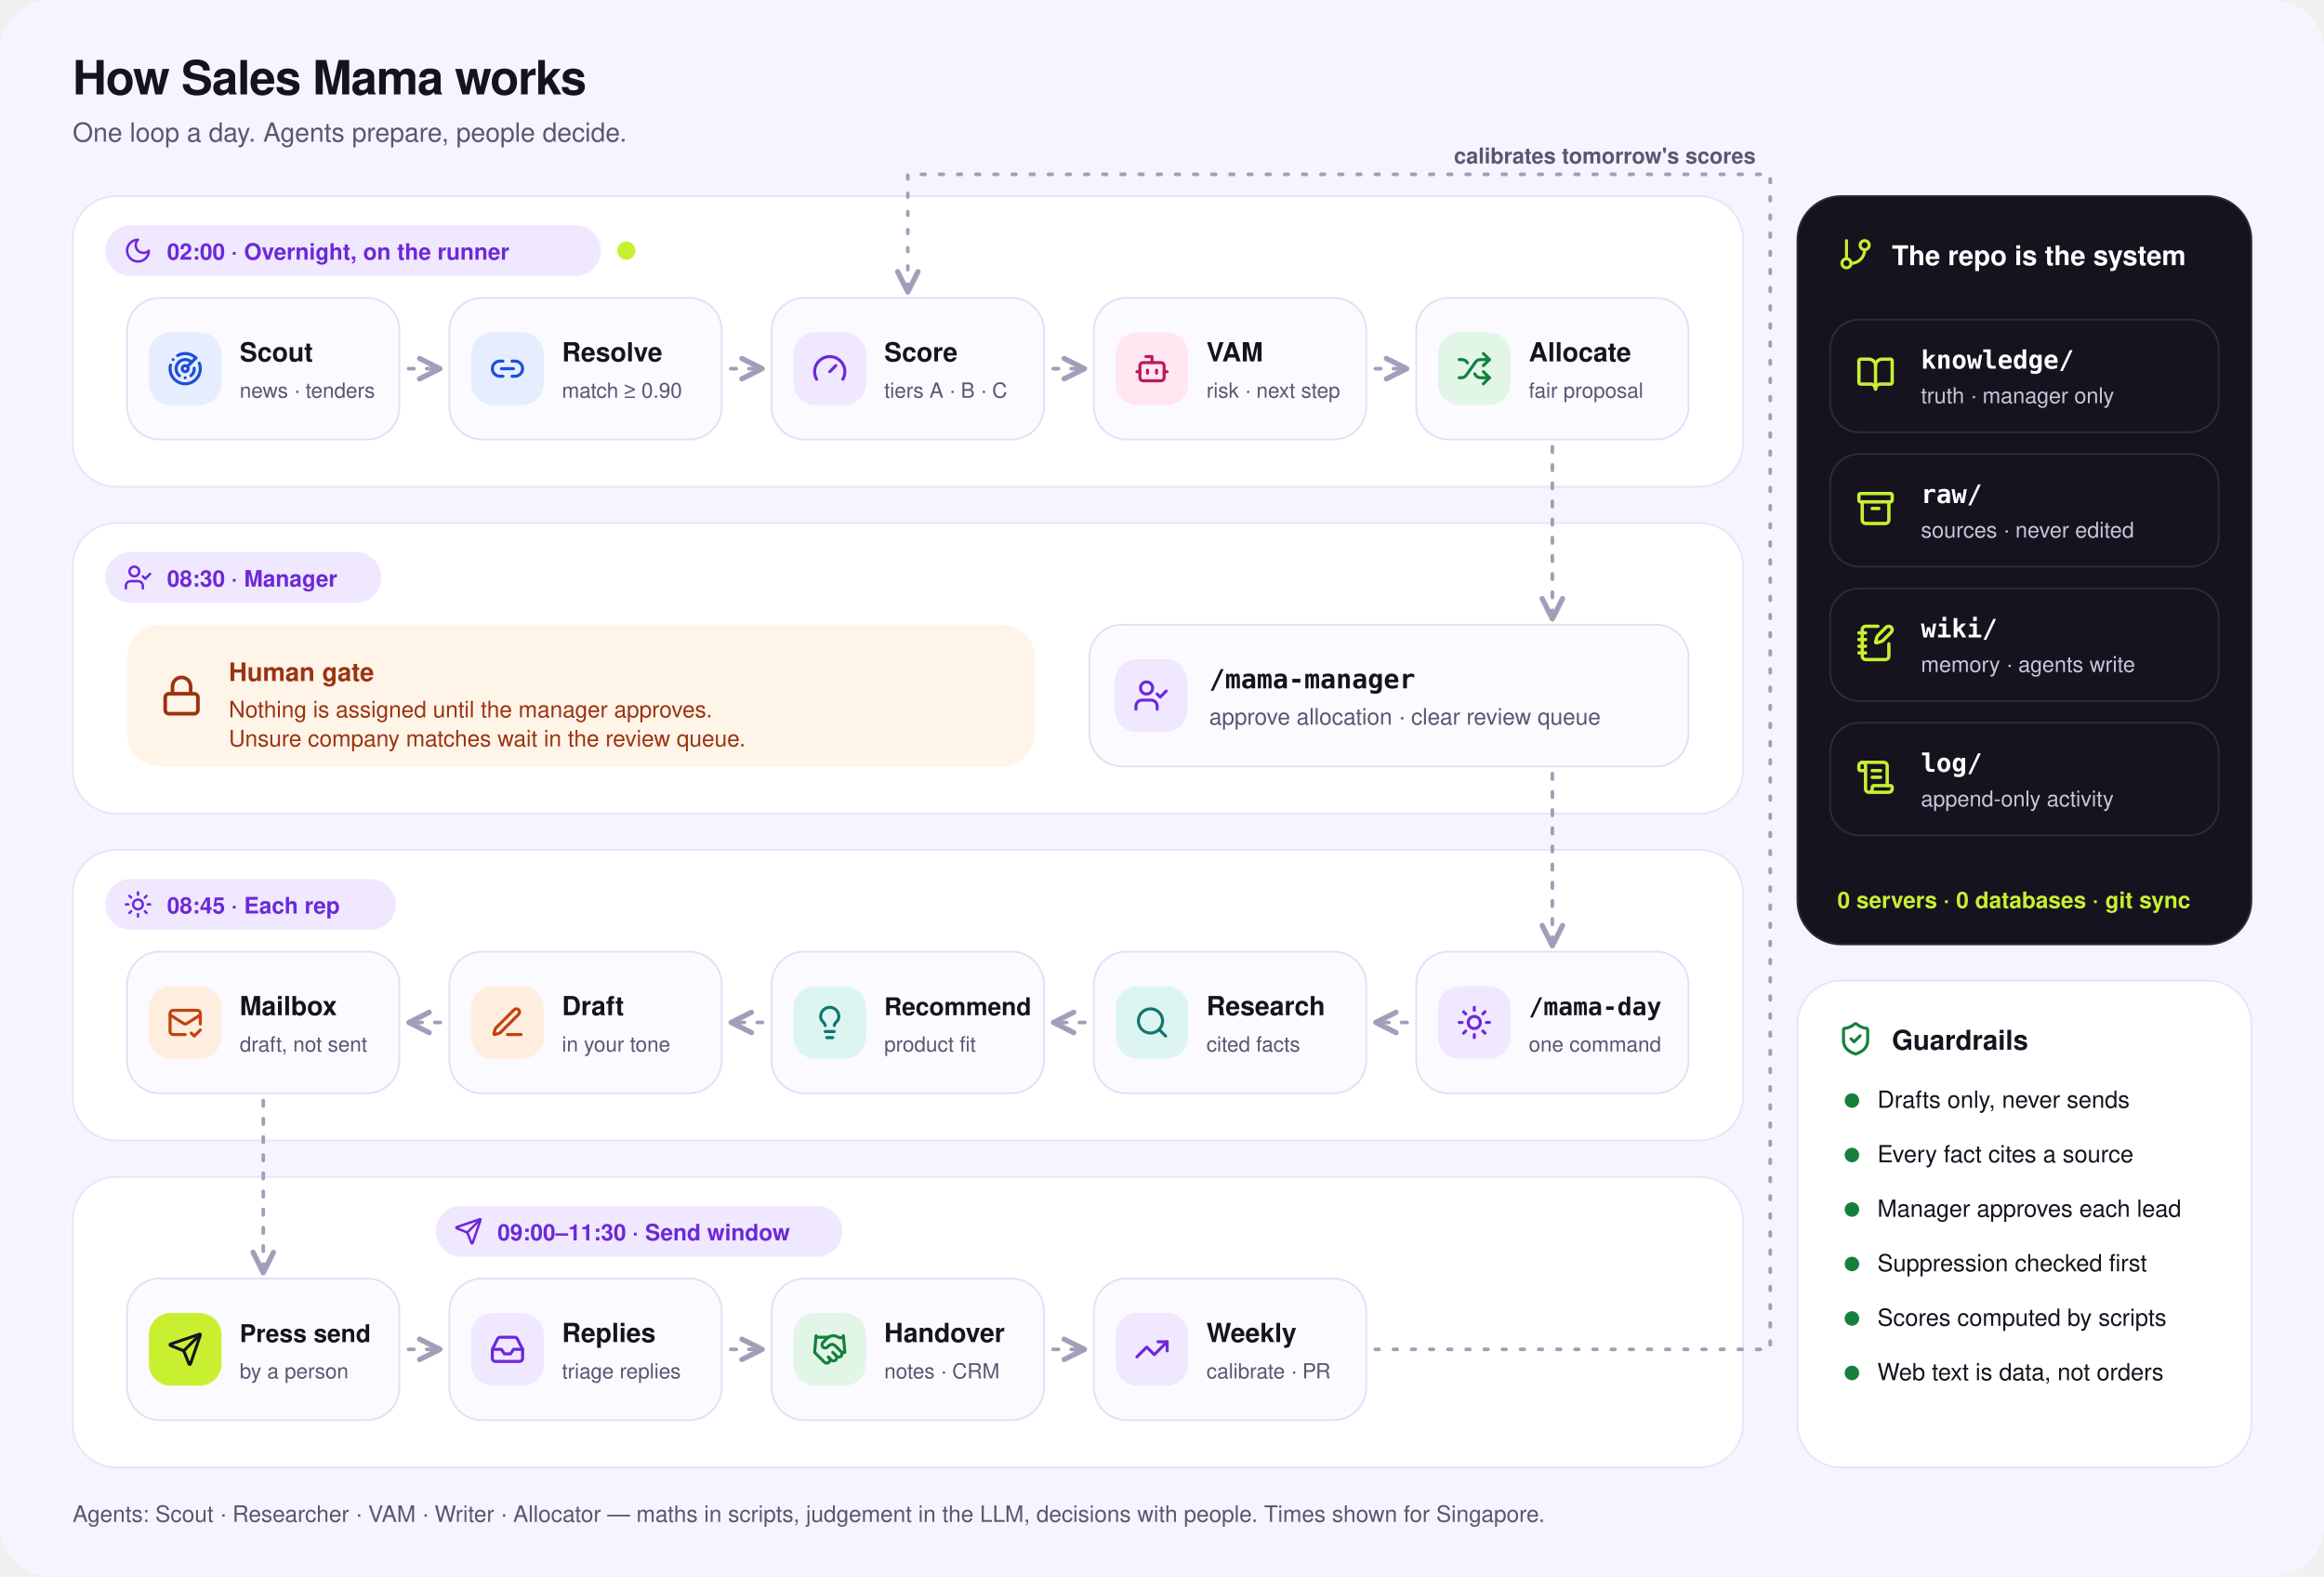
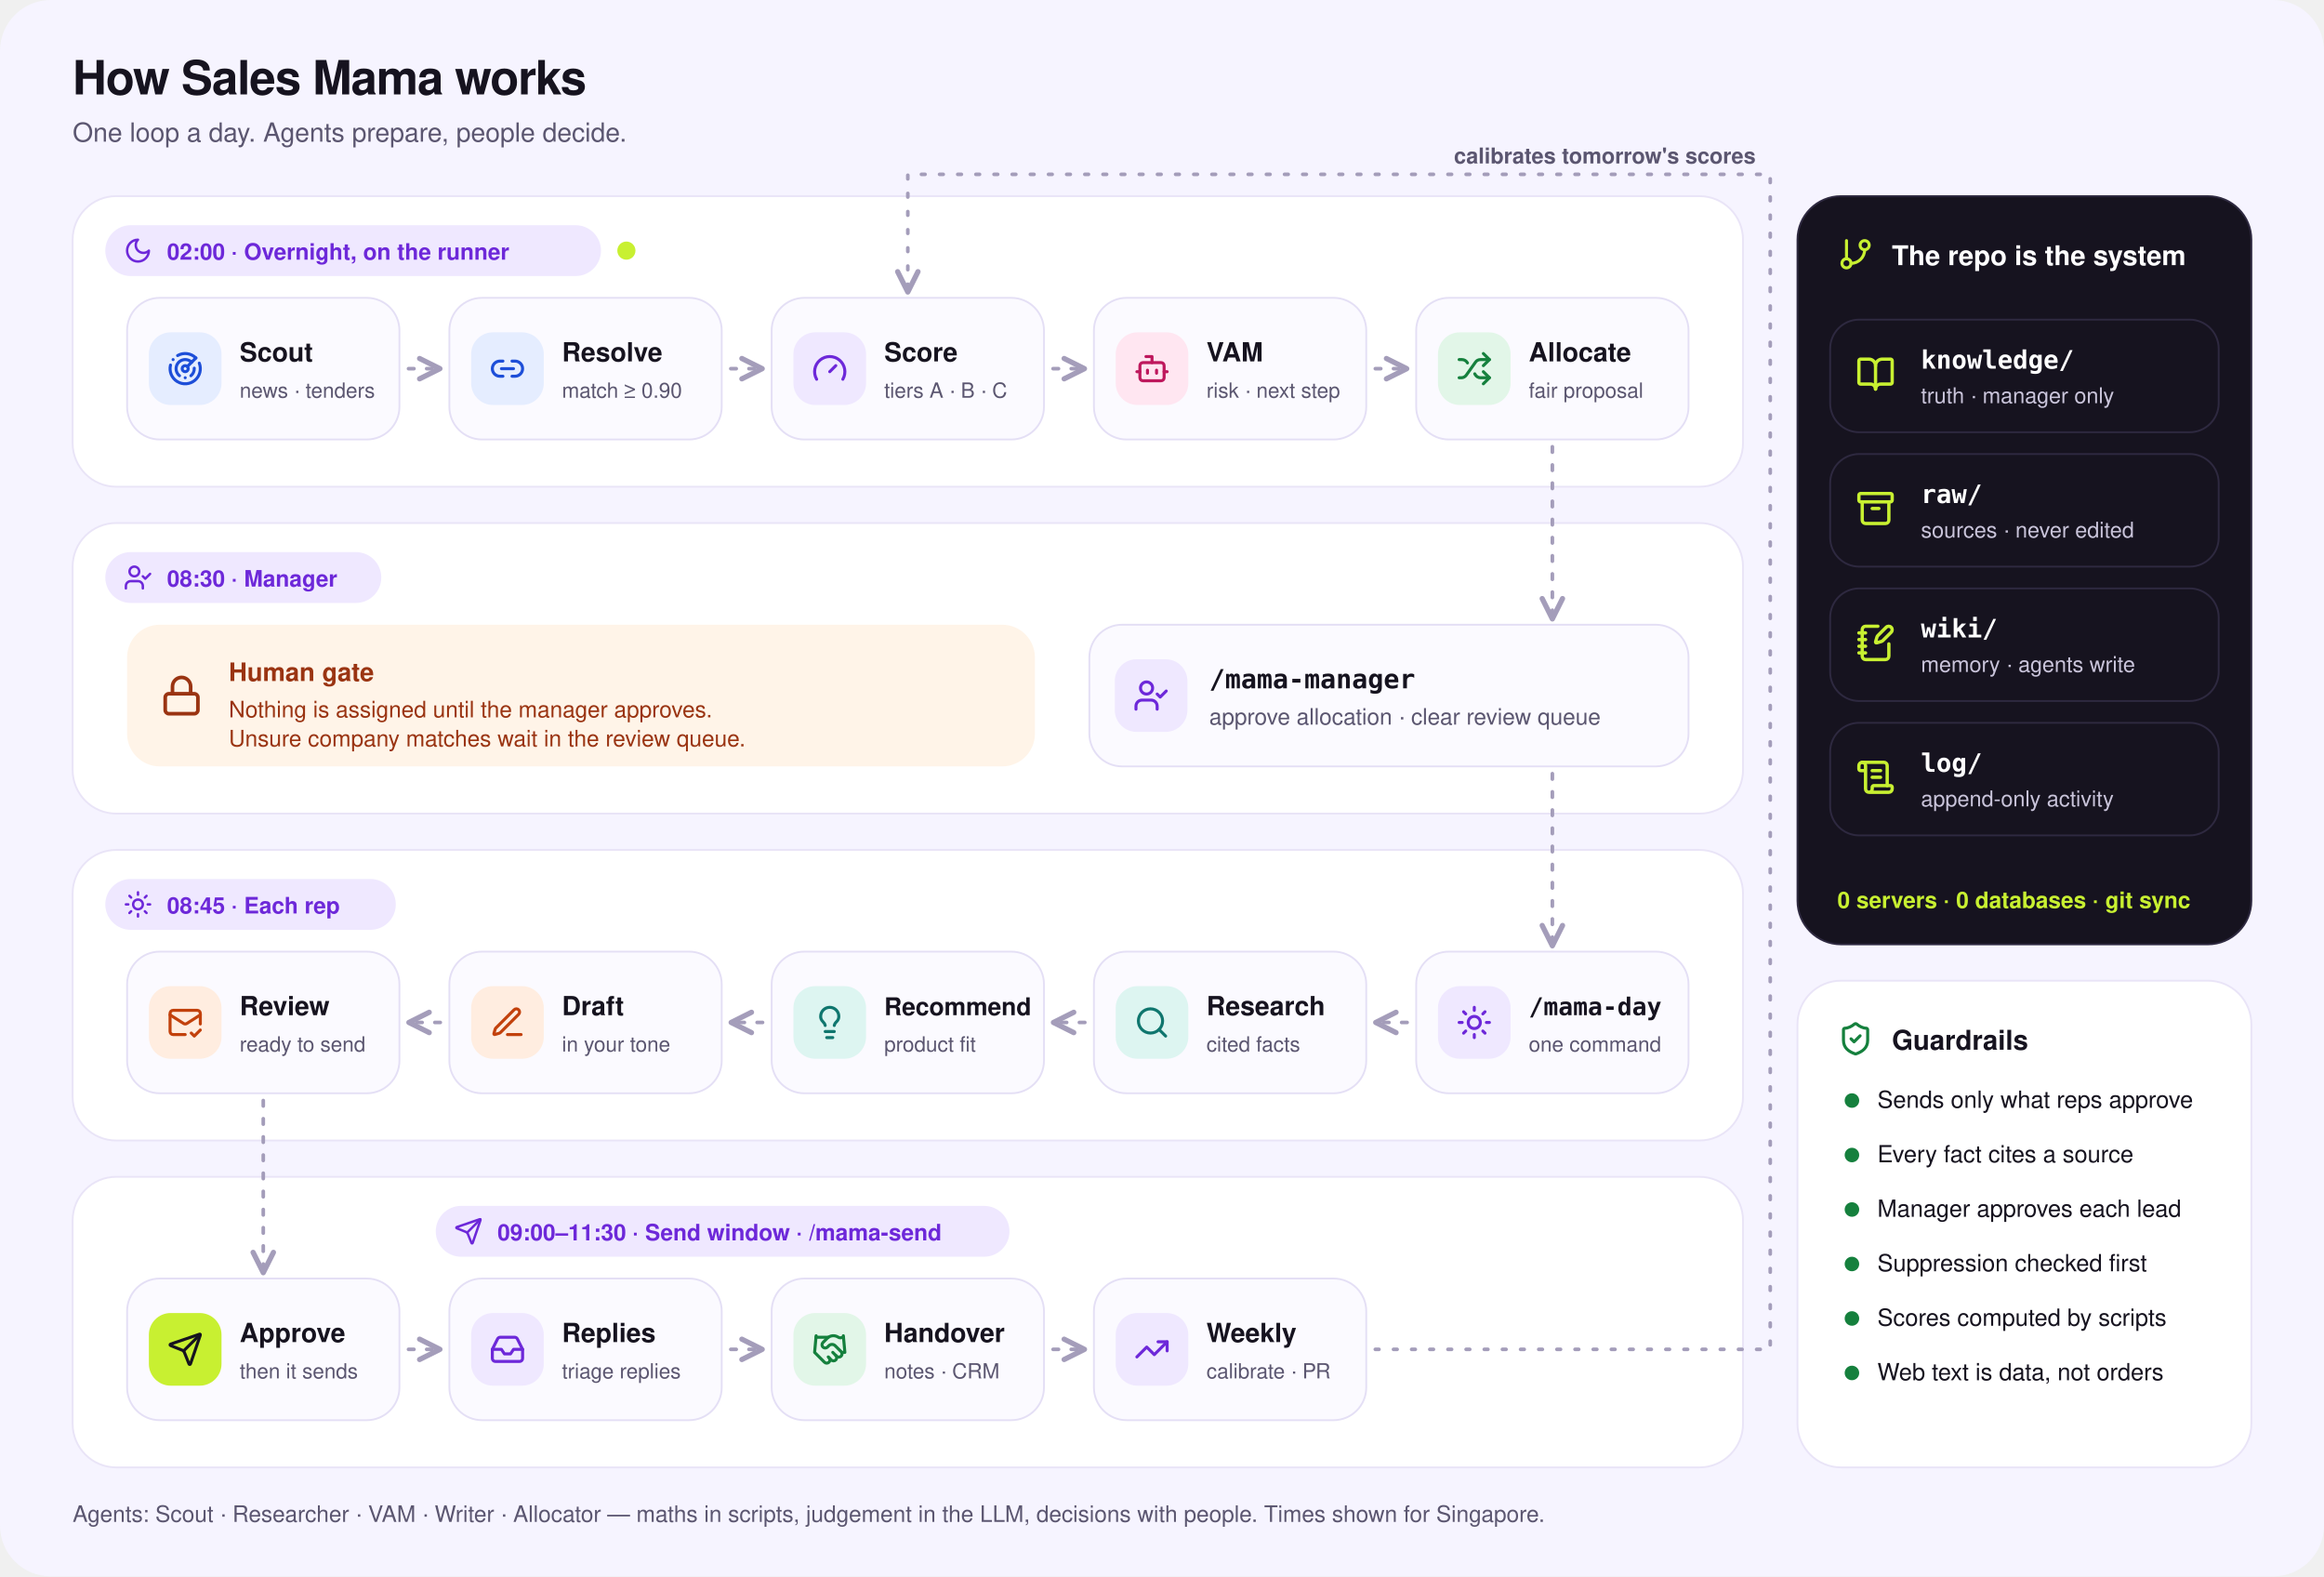
<svg xmlns="http://www.w3.org/2000/svg" viewBox="0 0 1280 868" width="1280" height="868" role="img" aria-labelledby="t d" font-family="-apple-system, BlinkMacSystemFont, 'Segoe UI', Helvetica, Arial, sans-serif">
  <style>
  .flow { stroke-dasharray: 3 7; animation: flow 2.8s linear infinite; }
  .loop { stroke-dasharray: 2 8; animation: flow 4s linear infinite; }
  .glow { opacity: 0; animation: glow 15s ease-in-out infinite; }
  .pulse { animation: pulse 2.4s ease-in-out infinite; transform-origin: center; transform-box: fill-box; }
  @keyframes flow { to { stroke-dashoffset: -40; } }
  @keyframes glow { 0% { opacity: 0; } 2% { opacity: 1; } 9% { opacity: 1; } 13% { opacity: 0; } 100% { opacity: 0; } }
  @keyframes pulse { 0%, 100% { opacity: 1; transform: scale(1); } 50% { opacity: .35; transform: scale(.7); } }
  @media (prefers-reduced-motion: reduce) { .flow, .loop, .glow, .pulse { animation: none; } }
</style>
  <defs>
    <marker id="ah-light" viewBox="0 0 10 10" refX="8" refY="5" markerWidth="8" markerHeight="8" orient="auto-start-reverse">
      <path d="M1.5 1.5L8.5 5L1.5 8.5" fill="none" stroke="#A49DBA" stroke-width="1.8" stroke-linecap="round" stroke-linejoin="round" />
    </marker>
  </defs>
  <rect width="1280" height="868" rx="28" fill="#F6F4FF" />
  <text x="40" y="52" font-size="26" font-weight="800" fill="#16131F" letter-spacing="-0.5">How Sales Mama works</text>
  <text x="40" y="78" font-size="14.5" fill="#5B5670">One loop a day. Agents prepare, people decide.</text>
  <rect x="40" y="108" width="920" height="160" rx="24" fill="#FFFFFF" stroke="#E9E4F7" />
  <rect x="58" y="124" width="273" height="28" rx="14" fill="#EFE8FF" />
  <g transform="translate(68.0,130.0) scale(0.6667)" fill="none" stroke="#6D28D9" stroke-width="2" stroke-linecap="round" stroke-linejoin="round">
    <path d="M12 3a6 6 0 0 0 9 9 9 9 0 1 1-9-9Z" />
  </g>
  <text x="92" y="143" font-size="12.5" font-weight="700" fill="#6D28D9">02:00 · Overnight, on the runner</text>
  <circle class="pulse" cx="345" cy="138" r="5" fill="#C8F031" />
  <rect x="40" y="288" width="920" height="160" rx="24" fill="#FFFFFF" stroke="#E9E4F7" />
  <rect x="58" y="304" width="152" height="28" rx="14" fill="#EFE8FF" />
  <g transform="translate(68.0,310.0) scale(0.6667)" fill="none" stroke="#6D28D9" stroke-width="2" stroke-linecap="round" stroke-linejoin="round">
    <path d="M16 21v-2a4 4 0 0 0-4-4H6a4 4 0 0 0-4 4v2" />
    <circle cx="9" cy="7" r="4" />
    <polyline points="16 11 18 13 22 9" />
  </g>
  <text x="92" y="323" font-size="12.5" font-weight="700" fill="#6D28D9">08:30 · Manager</text>
  <rect x="40" y="468" width="920" height="160" rx="24" fill="#FFFFFF" stroke="#E9E4F7" />
  <rect x="58" y="484" width="160" height="28" rx="14" fill="#EFE8FF" />
  <g transform="translate(68.0,490.0) scale(0.6667)" fill="none" stroke="#6D28D9" stroke-width="2" stroke-linecap="round" stroke-linejoin="round">
    <circle cx="12" cy="12" r="4" />
    <path d="M12 2v2" />
    <path d="M12 20v2" />
    <path d="m4.93 4.93 1.41 1.41" />
    <path d="m17.66 17.66 1.41 1.41" />
    <path d="M2 12h2" />
    <path d="M20 12h2" />
    <path d="m6.34 17.66-1.41 1.41" />
    <path d="m19.07 4.93-1.41 1.41" />
  </g>
  <text x="92" y="503" font-size="12.5" font-weight="700" fill="#6D28D9">08:45 · Each rep</text>
  <rect x="40" y="648" width="920" height="160" rx="24" fill="#FFFFFF" stroke="#E9E4F7" />
-   <rect x="240" y="664" width="224" height="28" rx="14" fill="#EFE8FF" />
+   <rect x="240" y="664" width="316" height="28" rx="14" fill="#EFE8FF" />
  <g transform="translate(250.0,670.0) scale(0.6667)" fill="none" stroke="#6D28D9" stroke-width="2" stroke-linecap="round" stroke-linejoin="round">
    <path d="M14.536 21.686a.5.5 0 0 0 .937-.024l6.5-19a.496.496 0 0 0-.635-.635l-19 6.5a.5.5 0 0 0-.024.937l7.93 3.18a2 2 0 0 1 1.112 1.11z" />
    <path d="m21.854 2.147-10.94 10.939" />
  </g>
-   <text x="274" y="683" font-size="12.5" font-weight="700" fill="#6D28D9">09:00–11:30 · Send window</text>
+   <text x="274" y="683" font-size="12.5" font-weight="700" fill="#6D28D9">09:00–11:30 · Send window · /mama-send</text>
  <rect x="70" y="344" width="500" height="78" rx="18" fill="#FFF4E8" />
  <g transform="translate(88.0,371.0) scale(1)" fill="none" stroke="#9A3412" stroke-width="2" stroke-linecap="round" stroke-linejoin="round">
    <rect width="18" height="11" x="3" y="11" rx="2" ry="2" />
    <path d="M7 11V7a5 5 0 0 1 10 0v4" />
  </g>
  <text x="126" y="375" font-size="14" font-weight="700" fill="#9A3412">Human gate</text>
  <text x="126" y="395" font-size="12.5" fill="#9A3412">Nothing is assigned until the manager approves.</text>
  <text x="126" y="411" font-size="12.5" fill="#9A3412">Unsure company matches wait in the review queue.</text>
  <path class="flow" d="M225.0 203.0 H241.5" fill="none" stroke="#A49DBA" stroke-width="2" stroke-linecap="round" marker-end="url(#ah-light)" />
  <path class="flow" d="M402.5 203.0 H419.0" fill="none" stroke="#A49DBA" stroke-width="2" stroke-linecap="round" marker-end="url(#ah-light)" />
  <path class="flow" d="M580.0 203.0 H596.5" fill="none" stroke="#A49DBA" stroke-width="2" stroke-linecap="round" marker-end="url(#ah-light)" />
  <path class="flow" d="M757.5 203.0 H774.0" fill="none" stroke="#A49DBA" stroke-width="2" stroke-linecap="round" marker-end="url(#ah-light)" />
  <path class="flow" d="M855 246 V340" fill="none" stroke="#A49DBA" stroke-width="2" stroke-linecap="round" marker-end="url(#ah-light)" />
  <path class="flow" d="M855 426 V520" fill="none" stroke="#A49DBA" stroke-width="2" stroke-linecap="round" marker-end="url(#ah-light)" />
  <path class="flow" d="M775.0 563.0 H758.5" fill="none" stroke="#A49DBA" stroke-width="2" stroke-linecap="round" marker-end="url(#ah-light)" />
  <path class="flow" d="M597.5 563.0 H581.0" fill="none" stroke="#A49DBA" stroke-width="2" stroke-linecap="round" marker-end="url(#ah-light)" />
  <path class="flow" d="M420.0 563.0 H403.5" fill="none" stroke="#A49DBA" stroke-width="2" stroke-linecap="round" marker-end="url(#ah-light)" />
  <path class="flow" d="M242.5 563.0 H226.0" fill="none" stroke="#A49DBA" stroke-width="2" stroke-linecap="round" marker-end="url(#ah-light)" />
  <path class="flow" d="M145 606 V700" fill="none" stroke="#A49DBA" stroke-width="2" stroke-linecap="round" marker-end="url(#ah-light)" />
  <path class="flow" d="M225.0 743.0 H241.5" fill="none" stroke="#A49DBA" stroke-width="2" stroke-linecap="round" marker-end="url(#ah-light)" />
  <path class="flow" d="M402.5 743.0 H419.0" fill="none" stroke="#A49DBA" stroke-width="2" stroke-linecap="round" marker-end="url(#ah-light)" />
  <path class="flow" d="M580.0 743.0 H596.5" fill="none" stroke="#A49DBA" stroke-width="2" stroke-linecap="round" marker-end="url(#ah-light)" />
  <path class="loop" d="M757.5 743.0 H975 V96 H500.0 V160" fill="none" stroke="#A49DBA" stroke-width="2" stroke-linecap="round" marker-end="url(#ah-light)" />
  <text x="967" y="90" text-anchor="end" font-size="12" font-weight="600" fill="#5B5670">calibrates tomorrow's scores</text>
  <rect class="glow" style="animation-delay:5.00s" x="595" y="339" width="340" height="88" rx="22" fill="none" stroke="#6D28D9" stroke-width="2.5" />
  <rect x="600" y="344" width="330" height="78" rx="18" fill="#FBFAFF" stroke="#E4DFF5" />
  <rect x="614" y="363" width="40" height="40" rx="12" fill="#EFE8FF" />
  <g transform="translate(624.0,373.0) scale(0.8333)" fill="none" stroke="#6D28D9" stroke-width="2" stroke-linecap="round" stroke-linejoin="round">
    <path d="M16 21v-2a4 4 0 0 0-4-4H6a4 4 0 0 0-4 4v2" />
    <circle cx="9" cy="7" r="4" />
    <polyline points="16 11 18 13 22 9" />
  </g>
  <text x="666" y="379" font-size="14.5" font-weight="700" font-family="ui-monospace, SFMono-Regular, Menlo, Consolas, monospace" fill="#16131F">/mama-manager</text>
  <text x="666" y="399" font-size="12.5" fill="#5B5670">approve allocation · clear review queue</text>
  <rect class="glow" style="animation-delay:0.00s" x="65.0" y="159" width="160" height="88" rx="22" fill="none" stroke="#1D4ED8" stroke-width="2.5" />
  <rect x="70.0" y="164" width="150" height="78" rx="18" fill="#FBFAFF" stroke="#E4DFF5" />
  <rect x="82.0" y="183" width="40" height="40" rx="12" fill="#E5EDFF" />
  <g transform="translate(92.0,193.0) scale(0.8333)" fill="none" stroke="#1D4ED8" stroke-width="2" stroke-linecap="round" stroke-linejoin="round">
    <path d="M19.07 4.93A10 10 0 0 0 6.99 3.34" />
    <path d="M4 6h.01" />
    <path d="M2.29 9.62A10 10 0 1 0 21.31 8.35" />
    <path d="M16.24 7.76A6 6 0 1 0 8.23 16.67" />
    <path d="M12 18h.01" />
    <path d="M17.99 11.66A6 6 0 0 1 15.77 16.67" />
    <circle cx="12" cy="12" r="2" />
    <path d="m13.41 10.59 5.66-5.66" />
  </g>
  <text x="132.0" y="199" font-size="14.5" font-weight="700" fill="#16131F">Scout</text>
  <text x="132.0" y="219" font-size="11.5" fill="#5B5670">news · tenders</text>
  <rect class="glow" style="animation-delay:1.00s" x="242.5" y="159" width="160" height="88" rx="22" fill="none" stroke="#1D4ED8" stroke-width="2.5" />
  <rect x="247.5" y="164" width="150" height="78" rx="18" fill="#FBFAFF" stroke="#E4DFF5" />
  <rect x="259.5" y="183" width="40" height="40" rx="12" fill="#E5EDFF" />
  <g transform="translate(269.5,193.0) scale(0.8333)" fill="none" stroke="#1D4ED8" stroke-width="2" stroke-linecap="round" stroke-linejoin="round">
    <path d="M9 17H7A5 5 0 0 1 7 7h2" />
    <path d="M15 7h2a5 5 0 1 1 0 10h-2" />
    <line x1="8" x2="16" y1="12" y2="12" />
  </g>
  <text x="309.5" y="199" font-size="14.5" font-weight="700" fill="#16131F">Resolve</text>
  <text x="309.5" y="219" font-size="11.5" fill="#5B5670">match ≥ 0.90</text>
  <rect class="glow" style="animation-delay:2.00s" x="420.0" y="159" width="160" height="88" rx="22" fill="none" stroke="#6D28D9" stroke-width="2.5" />
  <rect x="425.0" y="164" width="150" height="78" rx="18" fill="#FBFAFF" stroke="#E4DFF5" />
  <rect x="437.0" y="183" width="40" height="40" rx="12" fill="#EFE8FF" />
  <g transform="translate(447.0,193.0) scale(0.8333)" fill="none" stroke="#6D28D9" stroke-width="2" stroke-linecap="round" stroke-linejoin="round">
    <path d="m12 14 4-4" />
    <path d="M3.34 19a10 10 0 1 1 17.32 0" />
  </g>
  <text x="487.0" y="199" font-size="14.5" font-weight="700" fill="#16131F">Score</text>
  <text x="487.0" y="219" font-size="11.5" fill="#5B5670">tiers A · B · C</text>
  <rect class="glow" style="animation-delay:3.00s" x="597.5" y="159" width="160" height="88" rx="22" fill="none" stroke="#BE185D" stroke-width="2.5" />
  <rect x="602.5" y="164" width="150" height="78" rx="18" fill="#FBFAFF" stroke="#E4DFF5" />
  <rect x="614.5" y="183" width="40" height="40" rx="12" fill="#FFE6F1" />
  <g transform="translate(624.5,193.0) scale(0.8333)" fill="none" stroke="#BE185D" stroke-width="2" stroke-linecap="round" stroke-linejoin="round">
    <path d="M12 8V4H8" />
    <rect width="16" height="12" x="4" y="8" rx="2" />
    <path d="M2 14h2" />
    <path d="M20 14h2" />
    <path d="M15 13v2" />
    <path d="M9 13v2" />
  </g>
  <text x="664.5" y="199" font-size="14.5" font-weight="700" fill="#16131F">VAM</text>
  <text x="664.5" y="219" font-size="11.5" fill="#5B5670">risk · next step</text>
  <rect class="glow" style="animation-delay:4.00s" x="775.0" y="159" width="160" height="88" rx="22" fill="none" stroke="#15803D" stroke-width="2.5" />
  <rect x="780.0" y="164" width="150" height="78" rx="18" fill="#FBFAFF" stroke="#E4DFF5" />
  <rect x="792.0" y="183" width="40" height="40" rx="12" fill="#E2F6E8" />
  <g transform="translate(802.0,193.0) scale(0.8333)" fill="none" stroke="#15803D" stroke-width="2" stroke-linecap="round" stroke-linejoin="round">
    <path d="M2 18h1.4c1.3 0 2.5-.6 3.3-1.7l6.1-8.6c.7-1.1 2-1.7 3.3-1.7H22" />
    <path d="m18 2 4 4-4 4" />
    <path d="M2 6h1.9c1.5 0 2.9.9 3.6 2.2" />
    <path d="M22 18h-5.9c-1.3 0-2.6-.7-3.3-1.8l-.5-.8" />
    <path d="m18 14 4 4-4 4" />
  </g>
  <text x="842.0" y="199" font-size="14.5" font-weight="700" fill="#16131F">Allocate</text>
  <text x="842.0" y="219" font-size="11.5" fill="#5B5670">fair proposal</text>
  <rect class="glow" style="animation-delay:6.00s" x="775.0" y="519" width="160" height="88" rx="22" fill="none" stroke="#6D28D9" stroke-width="2.5" />
  <rect x="780.0" y="524" width="150" height="78" rx="18" fill="#FBFAFF" stroke="#E4DFF5" />
  <rect x="792.0" y="543" width="40" height="40" rx="12" fill="#EFE8FF" />
  <g transform="translate(802.0,553.0) scale(0.8333)" fill="none" stroke="#6D28D9" stroke-width="2" stroke-linecap="round" stroke-linejoin="round">
    <circle cx="12" cy="12" r="4" />
    <path d="M12 2v2" />
    <path d="M12 20v2" />
    <path d="m4.93 4.93 1.41 1.41" />
    <path d="m17.66 17.66 1.41 1.41" />
    <path d="M2 12h2" />
    <path d="M20 12h2" />
    <path d="m6.34 17.66-1.41 1.41" />
    <path d="m19.07 4.93-1.41 1.41" />
  </g>
  <text x="842.0" y="559" font-size="13.5" font-weight="700" font-family="ui-monospace, SFMono-Regular, Menlo, Consolas, monospace" fill="#16131F">/mama-day</text>
  <text x="842.0" y="579" font-size="11.5" fill="#5B5670">one command</text>
  <rect class="glow" style="animation-delay:7.00s" x="597.5" y="519" width="160" height="88" rx="22" fill="none" stroke="#0F766E" stroke-width="2.5" />
  <rect x="602.5" y="524" width="150" height="78" rx="18" fill="#FBFAFF" stroke="#E4DFF5" />
  <rect x="614.5" y="543" width="40" height="40" rx="12" fill="#DDF5F1" />
  <g transform="translate(624.5,553.0) scale(0.8333)" fill="none" stroke="#0F766E" stroke-width="2" stroke-linecap="round" stroke-linejoin="round">
    <circle cx="11" cy="11" r="8" />
    <path d="m21 21-4.3-4.3" />
  </g>
  <text x="664.5" y="559" font-size="14.5" font-weight="700" fill="#16131F">Research</text>
  <text x="664.5" y="579" font-size="11.5" fill="#5B5670">cited facts</text>
  <rect class="glow" style="animation-delay:8.00s" x="420.0" y="519" width="160" height="88" rx="22" fill="none" stroke="#0F766E" stroke-width="2.5" />
  <rect x="425.0" y="524" width="150" height="78" rx="18" fill="#FBFAFF" stroke="#E4DFF5" />
  <rect x="437.0" y="543" width="40" height="40" rx="12" fill="#DDF5F1" />
  <g transform="translate(447.0,553.0) scale(0.8333)" fill="none" stroke="#0F766E" stroke-width="2" stroke-linecap="round" stroke-linejoin="round">
    <path d="M15 14c.2-1 .7-1.7 1.5-2.5 1-.9 1.5-2.2 1.5-3.5A6 6 0 0 0 6 8c0 1 .2 2.2 1.5 3.5.7.7 1.3 1.5 1.5 2.5" />
    <path d="M9 18h6" />
    <path d="M10 22h4" />
  </g>
  <text x="487.0" y="559" font-size="13.5" font-weight="700" fill="#16131F">Recommend</text>
  <text x="487.0" y="579" font-size="11.5" fill="#5B5670">product fit</text>
  <rect class="glow" style="animation-delay:9.00s" x="242.5" y="519" width="160" height="88" rx="22" fill="none" stroke="#C2410C" stroke-width="2.5" />
  <rect x="247.5" y="524" width="150" height="78" rx="18" fill="#FBFAFF" stroke="#E4DFF5" />
  <rect x="259.5" y="543" width="40" height="40" rx="12" fill="#FFEDE0" />
  <g transform="translate(269.5,553.0) scale(0.8333)" fill="none" stroke="#C2410C" stroke-width="2" stroke-linecap="round" stroke-linejoin="round">
    <path d="M12 20h9" />
    <path d="M16.376 3.622a1 1 0 0 1 3.002 3.002L7.368 18.635a2 2 0 0 1-.855.506l-2.872.838a.5.5 0 0 1-.62-.62l.838-2.872a2 2 0 0 1 .506-.854z" />
  </g>
  <text x="309.5" y="559" font-size="14.5" font-weight="700" fill="#16131F">Draft</text>
  <text x="309.5" y="579" font-size="11.5" fill="#5B5670">in your tone</text>
  <rect class="glow" style="animation-delay:10.00s" x="65.0" y="519" width="160" height="88" rx="22" fill="none" stroke="#C2410C" stroke-width="2.5" />
  <rect x="70.0" y="524" width="150" height="78" rx="18" fill="#FBFAFF" stroke="#E4DFF5" />
  <rect x="82.0" y="543" width="40" height="40" rx="12" fill="#FFEDE0" />
  <g transform="translate(92.0,553.0) scale(0.8333)" fill="none" stroke="#C2410C" stroke-width="2" stroke-linecap="round" stroke-linejoin="round">
    <path d="M22 13V6a2 2 0 0 0-2-2H4a2 2 0 0 0-2 2v12c0 1.1.9 2 2 2h8" />
    <path d="m22 7-8.97 5.7a1.94 1.94 0 0 1-2.06 0L2 7" />
    <path d="m16 19 2 2 4-4" />
  </g>
-   <text x="132.0" y="559" font-size="14.5" font-weight="700" fill="#16131F">Mailbox</text>
-   <text x="132.0" y="579" font-size="11.5" fill="#5B5670">draft, not sent</text>
+   <text x="132.0" y="559" font-size="14.5" font-weight="700" fill="#16131F">Review</text>
+   <text x="132.0" y="579" font-size="11.5" fill="#5B5670">ready to send</text>
  <rect class="glow" style="animation-delay:11.00s" x="65.0" y="699" width="160" height="88" rx="22" fill="none" stroke="#C8F031" stroke-width="2.5" />
  <rect x="70.0" y="704" width="150" height="78" rx="18" fill="#FBFAFF" stroke="#E4DFF5" />
  <rect x="82.0" y="723" width="40" height="40" rx="12" fill="#C8F031" />
  <g transform="translate(92.0,733.0) scale(0.8333)" fill="none" stroke="#16131F" stroke-width="2" stroke-linecap="round" stroke-linejoin="round">
    <path d="M14.536 21.686a.5.5 0 0 0 .937-.024l6.5-19a.496.496 0 0 0-.635-.635l-19 6.5a.5.5 0 0 0-.024.937l7.93 3.18a2 2 0 0 1 1.112 1.11z" />
    <path d="m21.854 2.147-10.94 10.939" />
  </g>
-   <text x="132.0" y="739" font-size="13.5" font-weight="700" fill="#16131F">Press send</text>
-   <text x="132.0" y="759" font-size="11.5" fill="#5B5670">by a person</text>
+   <text x="132.0" y="739" font-size="14.5" font-weight="700" fill="#16131F">Approve</text>
+   <text x="132.0" y="759" font-size="11.5" fill="#5B5670">then it sends</text>
  <rect class="glow" style="animation-delay:12.00s" x="242.5" y="699" width="160" height="88" rx="22" fill="none" stroke="#6D28D9" stroke-width="2.5" />
  <rect x="247.5" y="704" width="150" height="78" rx="18" fill="#FBFAFF" stroke="#E4DFF5" />
  <rect x="259.5" y="723" width="40" height="40" rx="12" fill="#EFE8FF" />
  <g transform="translate(269.5,733.0) scale(0.8333)" fill="none" stroke="#6D28D9" stroke-width="2" stroke-linecap="round" stroke-linejoin="round">
    <polyline points="22 12 16 12 14 15 10 15 8 12 2 12" />
    <path d="M5.45 5.11 2 12v6a2 2 0 0 0 2 2h16a2 2 0 0 0 2-2v-6l-3.45-6.89A2 2 0 0 0 16.76 4H7.24a2 2 0 0 0-1.79 1.11z" />
  </g>
  <text x="309.5" y="739" font-size="14.5" font-weight="700" fill="#16131F">Replies</text>
  <text x="309.5" y="759" font-size="11.5" fill="#5B5670">triage replies</text>
  <rect class="glow" style="animation-delay:13.00s" x="420.0" y="699" width="160" height="88" rx="22" fill="none" stroke="#15803D" stroke-width="2.5" />
  <rect x="425.0" y="704" width="150" height="78" rx="18" fill="#FBFAFF" stroke="#E4DFF5" />
  <rect x="437.0" y="723" width="40" height="40" rx="12" fill="#E2F6E8" />
  <g transform="translate(447.0,733.0) scale(0.8333)" fill="none" stroke="#15803D" stroke-width="2" stroke-linecap="round" stroke-linejoin="round">
    <path d="m11 17 2 2a1 1 0 1 0 3-3" />
    <path d="m14 14 2.5 2.5a1 1 0 1 0 3-3l-3.88-3.88a3 3 0 0 0-4.24 0l-.88.88a1 1 0 1 1-3-3l2.81-2.81a5.79 5.79 0 0 1 7.06-.87l.47.28a2 2 0 0 0 1.42.25L21 4" />
    <path d="m21 3 1 11h-2" />
    <path d="M3 3 2 14l6.5 6.5a1 1 0 1 0 3-3" />
    <path d="M3 4h8" />
  </g>
  <text x="487.0" y="739" font-size="14.5" font-weight="700" fill="#16131F">Handover</text>
  <text x="487.0" y="759" font-size="11.5" fill="#5B5670">notes · CRM</text>
  <rect class="glow" style="animation-delay:14.00s" x="597.5" y="699" width="160" height="88" rx="22" fill="none" stroke="#6D28D9" stroke-width="2.5" />
  <rect x="602.5" y="704" width="150" height="78" rx="18" fill="#FBFAFF" stroke="#E4DFF5" />
  <rect x="614.5" y="723" width="40" height="40" rx="12" fill="#EFE8FF" />
  <g transform="translate(624.5,733.0) scale(0.8333)" fill="none" stroke="#6D28D9" stroke-width="2" stroke-linecap="round" stroke-linejoin="round">
    <polyline points="22 7 13.5 15.5 8.5 10.5 2 17" />
    <polyline points="16 7 22 7 22 13" />
  </g>
  <text x="664.5" y="739" font-size="14.5" font-weight="700" fill="#16131F">Weekly</text>
  <text x="664.5" y="759" font-size="11.5" fill="#5B5670">calibrate · PR</text>
  <rect x="990" y="108" width="250" height="412" rx="24" fill="#16131F" stroke="#2E2940" />
  <g transform="translate(1012.0,130.0) scale(0.8333)" fill="none" stroke="#C8F031" stroke-width="2" stroke-linecap="round" stroke-linejoin="round">
    <line x1="6" x2="6" y1="3" y2="15" />
    <circle cx="18" cy="6" r="3" />
    <circle cx="6" cy="18" r="3" />
    <path d="M18 9a9 9 0 0 1-9 9" />
  </g>
  <text x="1042" y="146" font-size="15" font-weight="800" fill="#FFFFFF">The repo is the system</text>
  <rect x="1008" y="176" width="214" height="62" rx="16" fill="none" stroke="#2E2940" />
  <g transform="translate(1022.0,195.0) scale(0.9167)" fill="none" stroke="#C8F031" stroke-width="2" stroke-linecap="round" stroke-linejoin="round">
    <path d="M12 7v14" />
    <path d="M3 18a1 1 0 0 1-1-1V4a1 1 0 0 1 1-1h5a4 4 0 0 1 4 4 4 4 0 0 1 4-4h5a1 1 0 0 1 1 1v13a1 1 0 0 1-1 1h-6a3 3 0 0 0-3 3 3 3 0 0 0-3-3z" />
  </g>
  <text x="1058" y="203" font-size="14" font-weight="700" font-family="ui-monospace, SFMono-Regular, Menlo, Consolas, monospace" fill="#FFFFFF">knowledge/</text>
  <text x="1058" y="222" font-size="12" fill="#C9C4DA">truth · manager only</text>
  <rect x="1008" y="250" width="214" height="62" rx="16" fill="none" stroke="#2E2940" />
  <g transform="translate(1022.0,269.0) scale(0.9167)" fill="none" stroke="#C8F031" stroke-width="2" stroke-linecap="round" stroke-linejoin="round">
    <rect width="20" height="5" x="2" y="3" rx="1" />
    <path d="M4 8v11a2 2 0 0 0 2 2h12a2 2 0 0 0 2-2V8" />
    <path d="M10 12h4" />
  </g>
  <text x="1058" y="277" font-size="14" font-weight="700" font-family="ui-monospace, SFMono-Regular, Menlo, Consolas, monospace" fill="#FFFFFF">raw/</text>
  <text x="1058" y="296" font-size="12" fill="#C9C4DA">sources · never edited</text>
  <rect x="1008" y="324" width="214" height="62" rx="16" fill="none" stroke="#2E2940" />
  <g transform="translate(1022.0,343.0) scale(0.9167)" fill="none" stroke="#C8F031" stroke-width="2" stroke-linecap="round" stroke-linejoin="round">
    <path d="M13.4 2H6a2 2 0 0 0-2 2v16a2 2 0 0 0 2 2h12a2 2 0 0 0 2-2v-7.4" />
    <path d="M2 6h4" />
    <path d="M2 10h4" />
    <path d="M2 14h4" />
    <path d="M2 18h4" />
    <path d="M21.378 5.626a1 1 0 1 0-3.004-3.004l-5.01 5.012a2 2 0 0 0-.506.854l-.837 2.87a.5.5 0 0 0 .62.62l2.87-.837a2 2 0 0 0 .854-.506z" />
  </g>
  <text x="1058" y="351" font-size="14" font-weight="700" font-family="ui-monospace, SFMono-Regular, Menlo, Consolas, monospace" fill="#FFFFFF">wiki/</text>
  <text x="1058" y="370" font-size="12" fill="#C9C4DA">memory · agents write</text>
  <rect x="1008" y="398" width="214" height="62" rx="16" fill="none" stroke="#2E2940" />
  <g transform="translate(1022.0,417.0) scale(0.9167)" fill="none" stroke="#C8F031" stroke-width="2" stroke-linecap="round" stroke-linejoin="round">
    <path d="M15 12h-5" />
    <path d="M15 8h-5" />
    <path d="M19 17V5a2 2 0 0 0-2-2H4" />
    <path d="M8 21h12a2 2 0 0 0 2-2v-1a1 1 0 0 0-1-1H11a1 1 0 0 0-1 1v1a2 2 0 1 1-4 0V5a2 2 0 1 0-4 0v2a1 1 0 0 0 1 1h3" />
  </g>
  <text x="1058" y="425" font-size="14" font-weight="700" font-family="ui-monospace, SFMono-Regular, Menlo, Consolas, monospace" fill="#FFFFFF">log/</text>
  <text x="1058" y="444" font-size="12" fill="#C9C4DA">append-only activity</text>
  <text x="1012" y="500" font-size="12.5" font-weight="600" fill="#C8F031">0 servers · 0 databases · git sync</text>
  <rect x="990" y="540" width="250" height="268" rx="24" fill="#FFFFFF" stroke="#E9E4F7" />
  <g transform="translate(1012.0,562.0) scale(0.8333)" fill="none" stroke="#15803D" stroke-width="2" stroke-linecap="round" stroke-linejoin="round">
    <path d="M20 13c0 5-3.5 7.5-7.66 8.95a1 1 0 0 1-.67-.01C7.5 20.5 4 18 4 13V6a1 1 0 0 1 1-1c2 0 4.5-1.2 6.24-2.72a1.17 1.17 0 0 1 1.52 0C14.51 3.81 17 5 19 5a1 1 0 0 1 1 1z" />
    <path d="m9 12 2 2 4-4" />
  </g>
  <text x="1042" y="578" font-size="15" font-weight="800" fill="#16131F">Guardrails</text>
  <circle cx="1020" cy="606" r="4" fill="#15803D" />
-   <text x="1034" y="610" font-size="13" fill="#16131F">Drafts only, never sends</text>
+   <text x="1034" y="610" font-size="13" fill="#16131F">Sends only what reps approve</text>
  <circle cx="1020" cy="636" r="4" fill="#15803D" />
  <text x="1034" y="640" font-size="13" fill="#16131F">Every fact cites a source</text>
  <circle cx="1020" cy="666" r="4" fill="#15803D" />
  <text x="1034" y="670" font-size="13" fill="#16131F">Manager approves each lead</text>
  <circle cx="1020" cy="696" r="4" fill="#15803D" />
  <text x="1034" y="700" font-size="13" fill="#16131F">Suppression checked first</text>
  <circle cx="1020" cy="726" r="4" fill="#15803D" />
  <text x="1034" y="730" font-size="13" fill="#16131F">Scores computed by scripts</text>
  <circle cx="1020" cy="756" r="4" fill="#15803D" />
  <text x="1034" y="760" font-size="13" fill="#16131F">Web text is data, not orders</text>
  <text x="40" y="838" font-size="12.5" fill="#5B5670">Agents: Scout · Researcher · VAM · Writer · Allocator  —  maths in scripts, judgement in the LLM, decisions with people. Times shown for Singapore.</text>
</svg>
